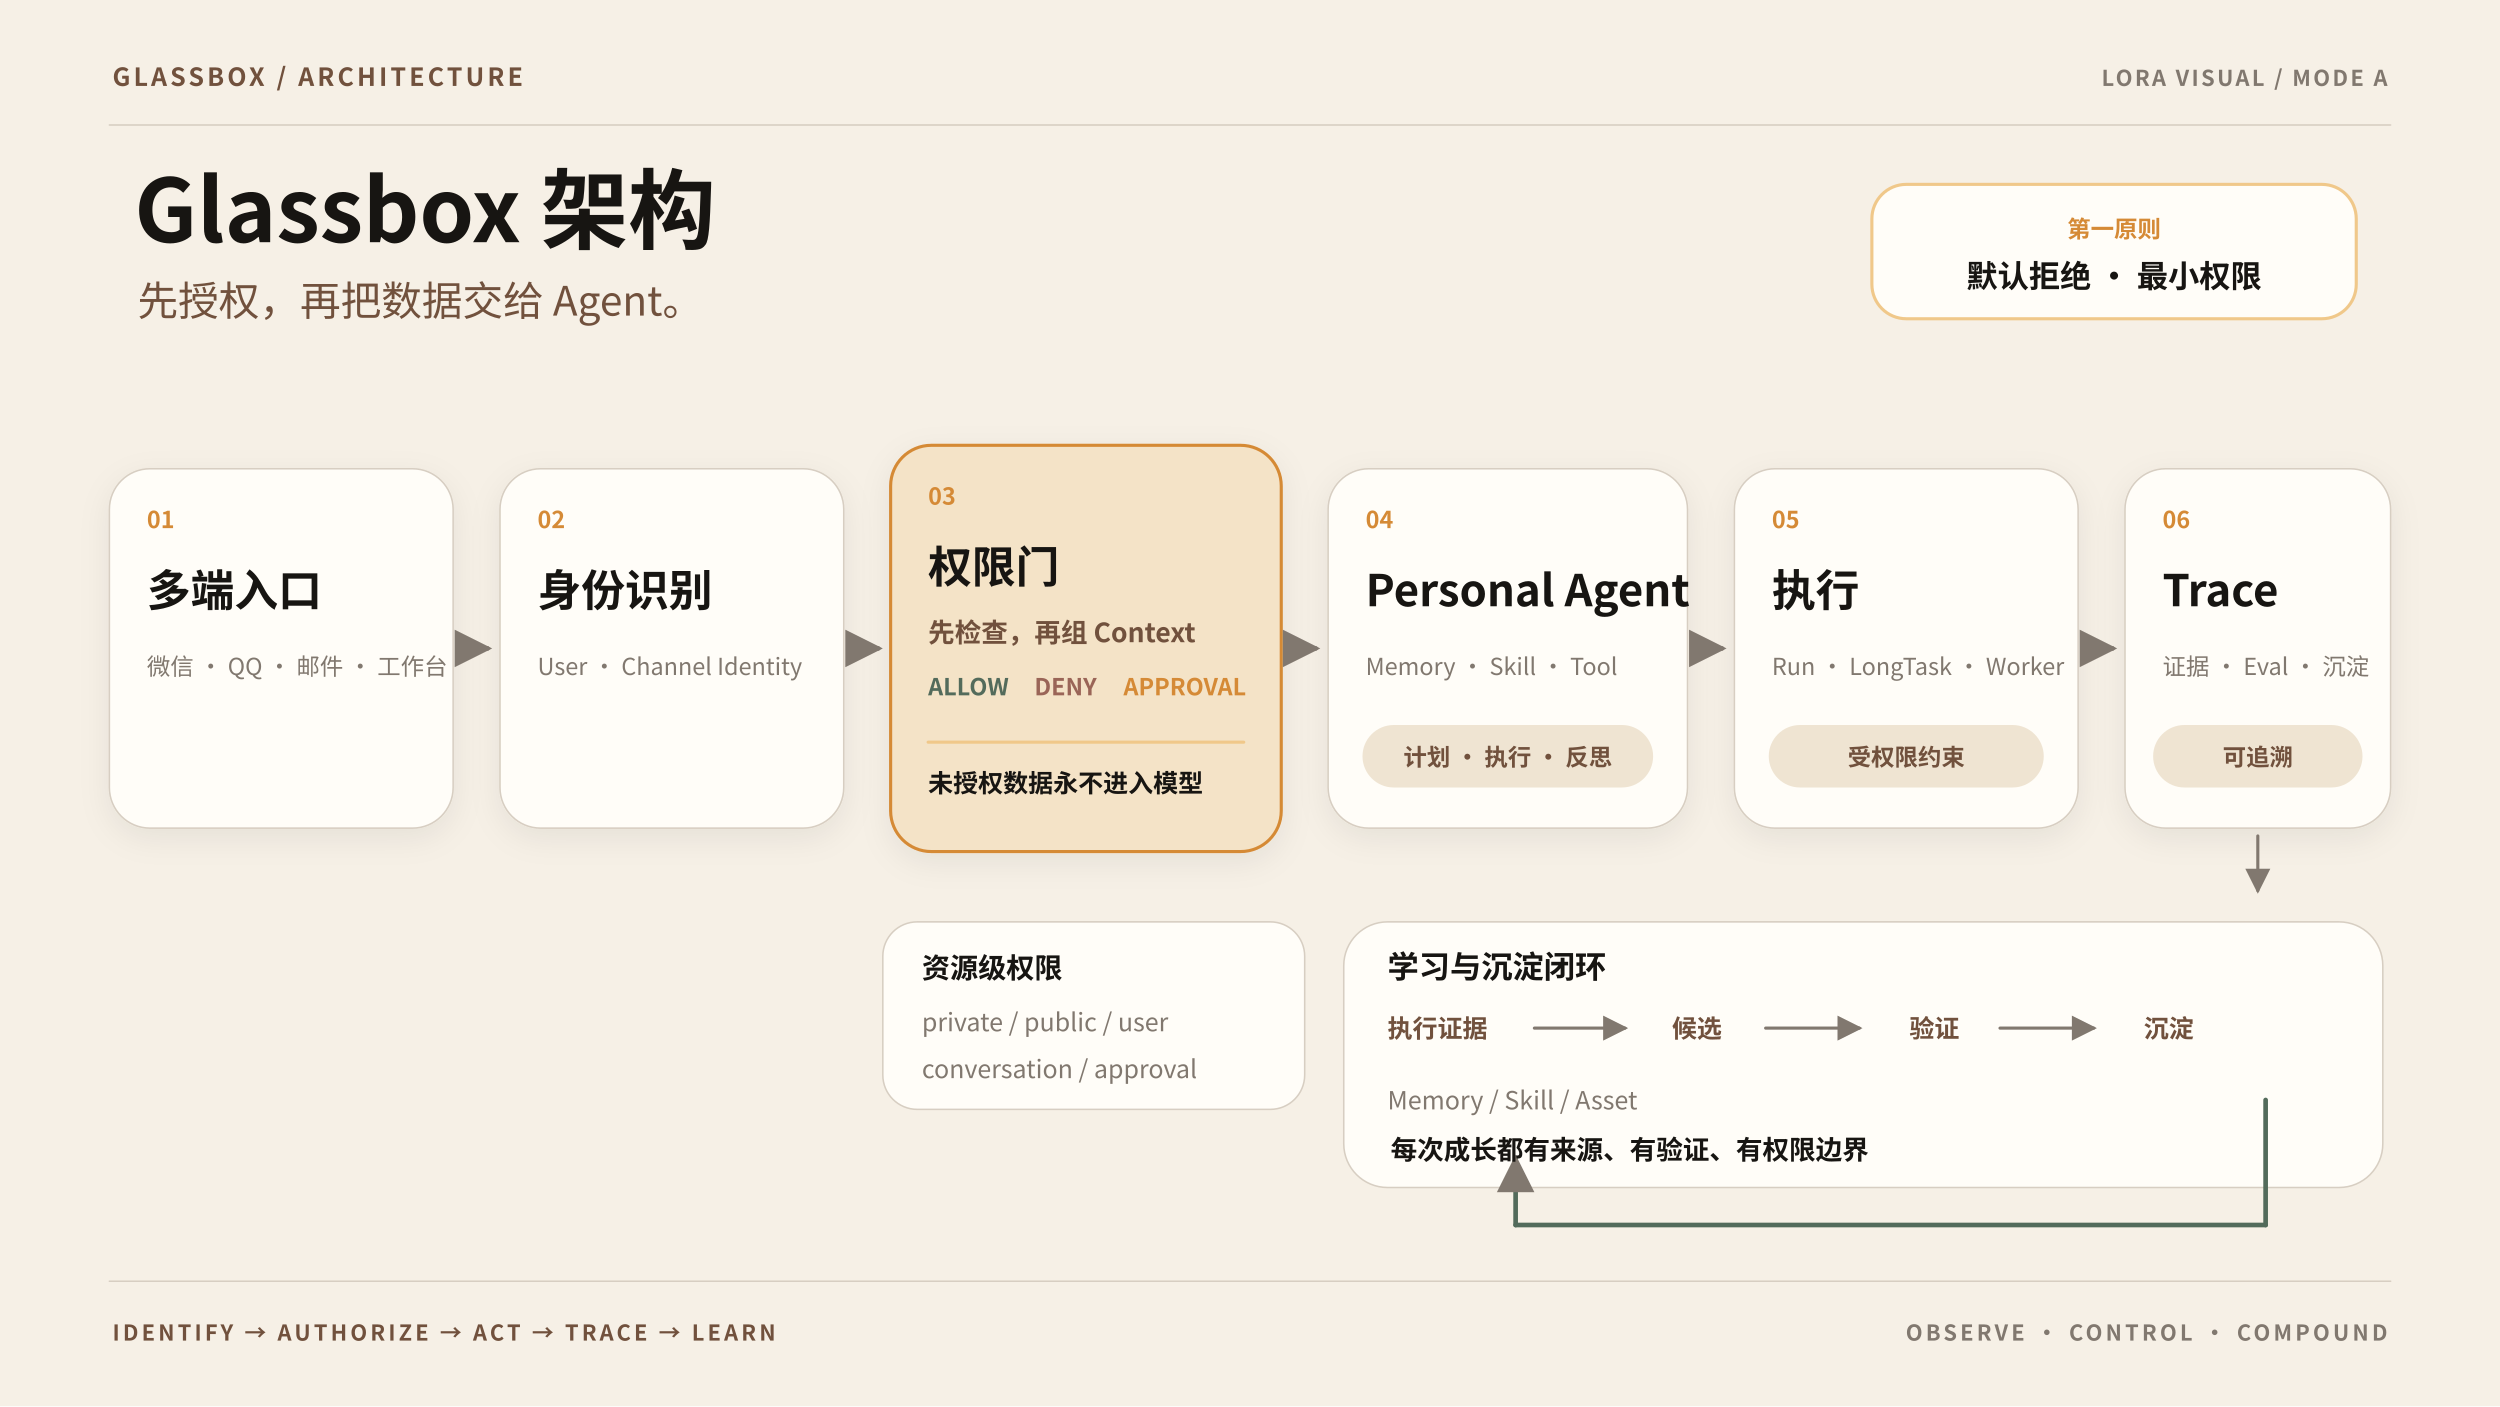
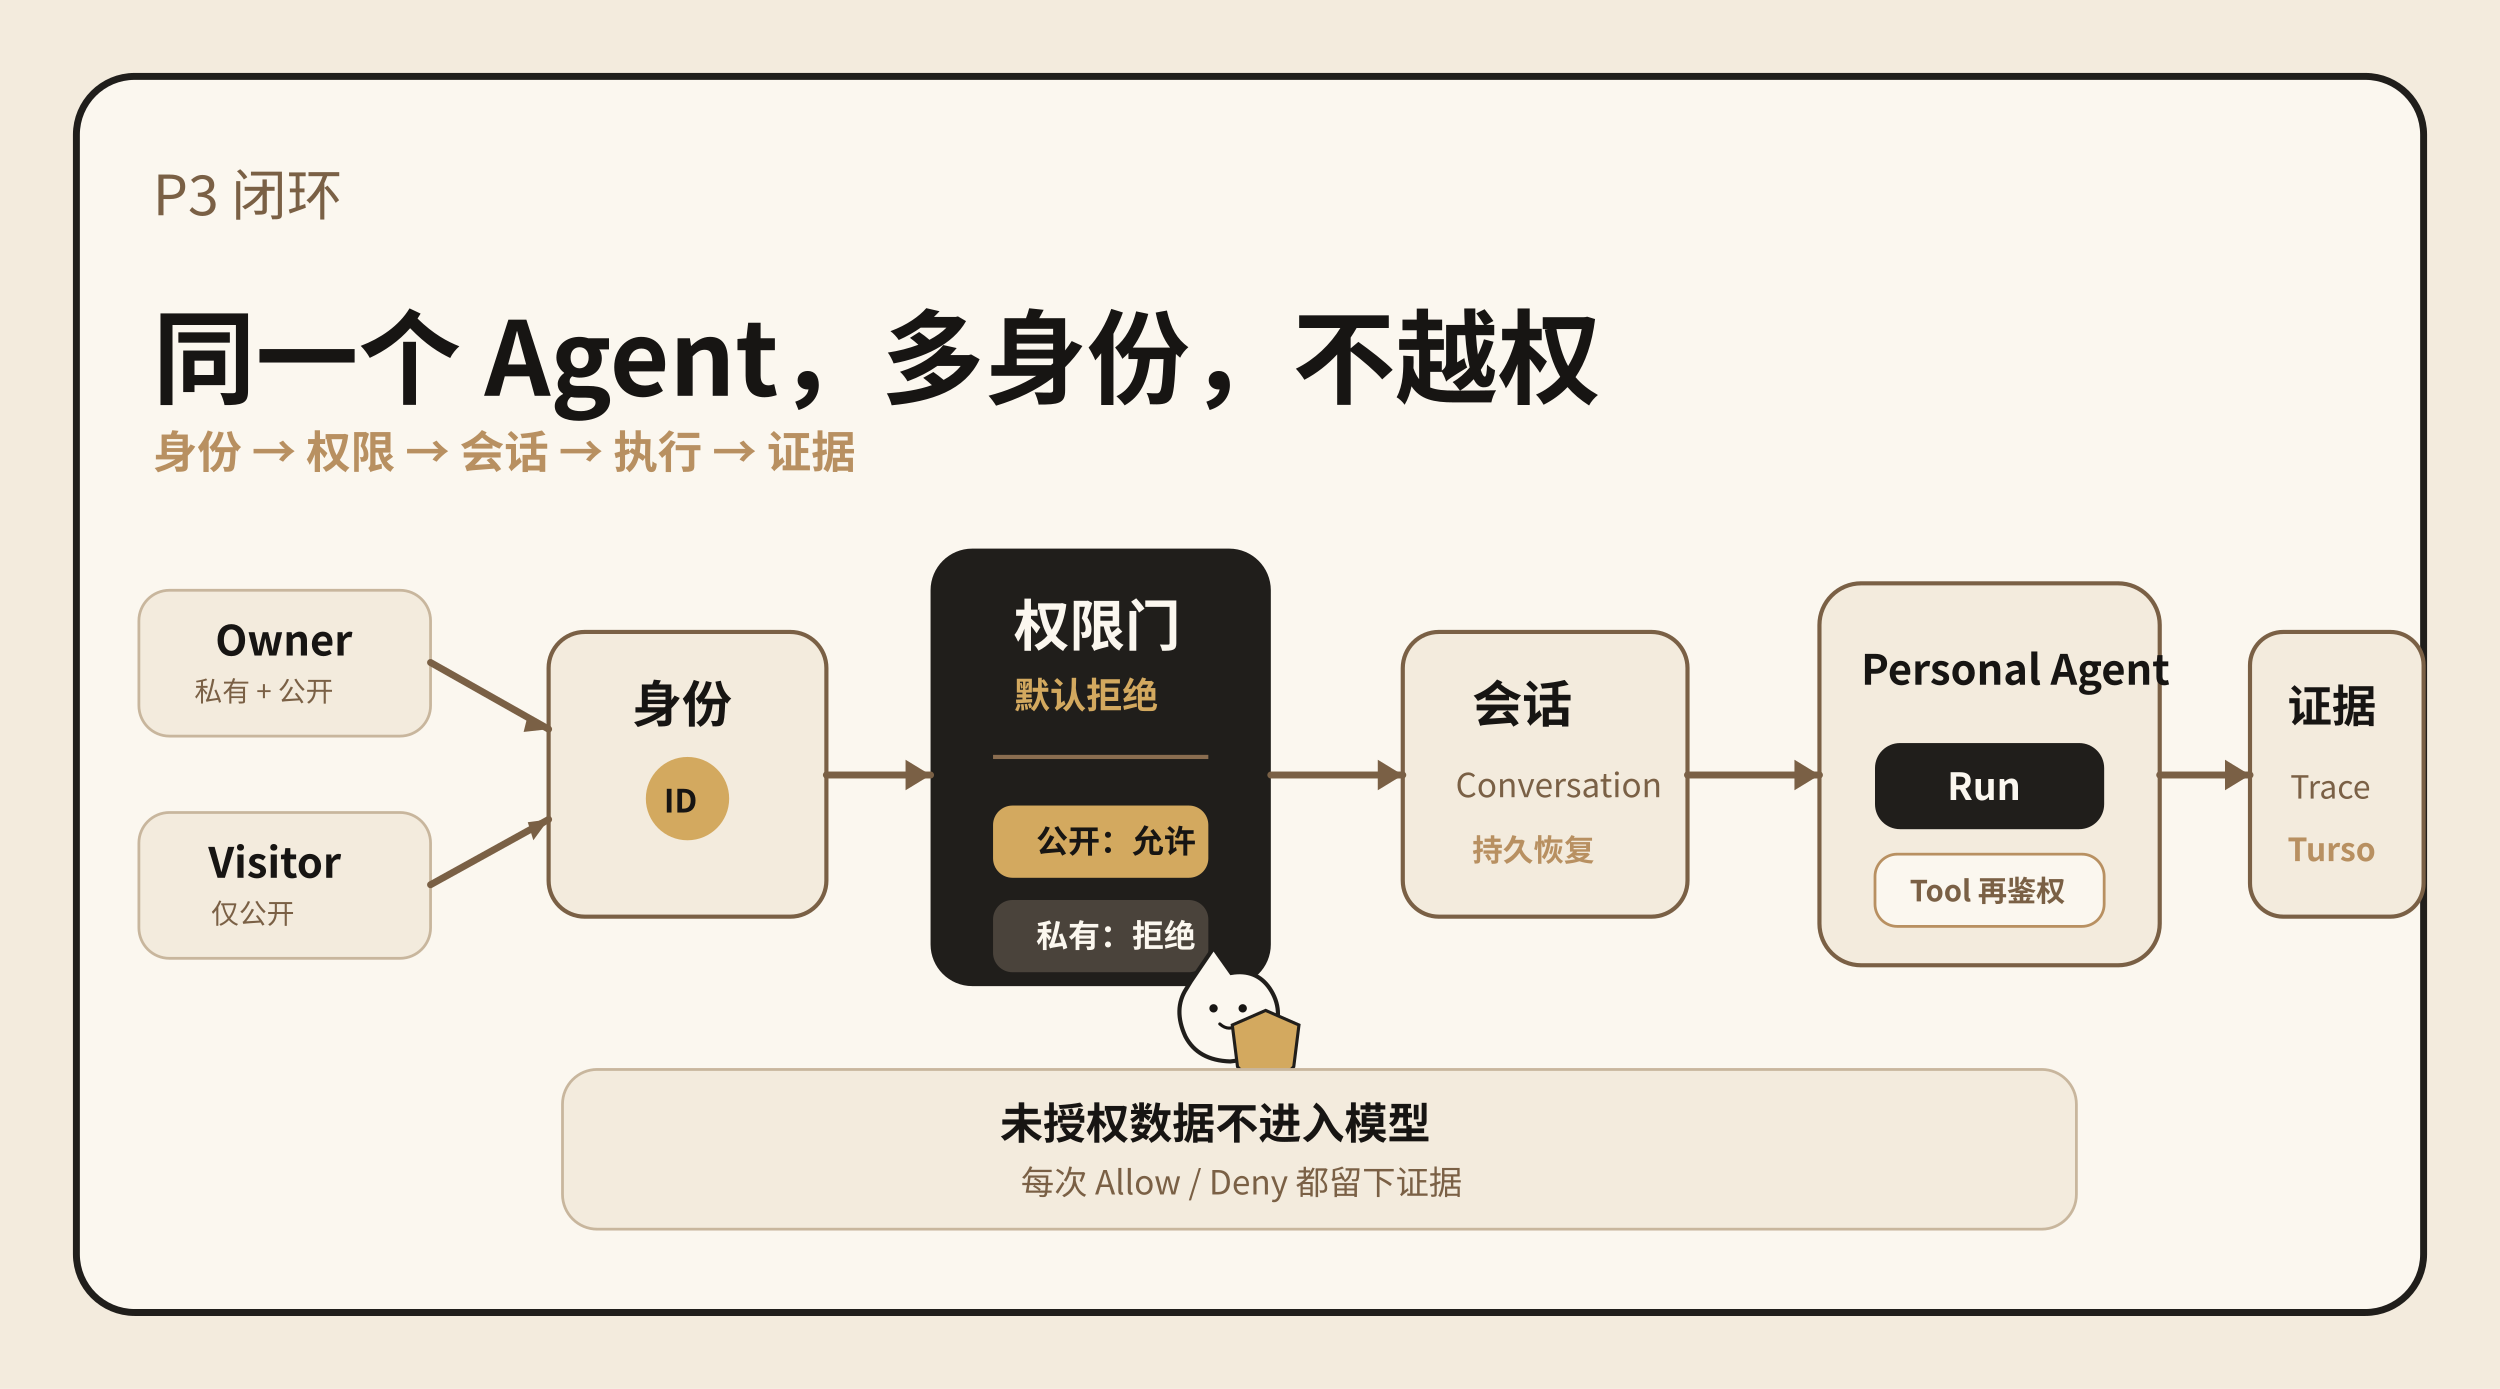
- <svg xmlns="http://www.w3.org/2000/svg" width="1600" height="900" viewBox="0 0 1600 900">
+ <svg xmlns="http://www.w3.org/2000/svg" width="1800" height="1000" viewBox="0 0 1800 1000">
  <defs>
-     <filter id="shadow" x="-20%" y="-20%" width="140%" height="140%">
-       <feDropShadow dx="0" dy="10" stdDeviation="15" flood-color="#71513D" flood-opacity="0.10" />
-     </filter>
-     <filter id="softshadow" x="-20%" y="-20%" width="140%" height="140%">
-       <feDropShadow dx="0" dy="6" stdDeviation="10" flood-color="#171512" flood-opacity="0.07" />
-     </filter>
-     <marker id="arrow" markerWidth="8" markerHeight="8" refX="7" refY="4" orient="auto">
-       <path d="M0,0 L8,4 L0,8 Z" fill="#81786F" />
-     </marker>
-     <linearGradient id="amberWash" x1="0" y1="0" x2="1" y2="1">
-       <stop offset="0" stop-color="#F7E9CF" />
-       <stop offset="1" stop-color="#F6F0E6" />
-     </linearGradient>
+     <style>
+       .sans{font-family:'Noto Sans CJK SC','PingFang SC','Microsoft YaHei',Arial,sans-serif}
+       .ink{fill:#171513}.brown{fill:#7A6045}.amber{fill:#D3A95F}.warm{fill:#B89061}.paper{fill:#F3EBDD}.cream{fill:#FBF7EF}.charcoal{fill:#201E1B}
+       .line{stroke:#7A6045;stroke-width:5;stroke-linecap:round;stroke-linejoin:round;fill:none}
+     </style>
  </defs>
-   <rect width="1600" height="900" fill="#F6F0E6" />
-   <line x1="70" y1="80" x2="1530" y2="80" stroke="#D7CEC2" stroke-width="1" stroke-linecap="round" />
-   <text x="72" y="55" font-family="'Noto Sans CJK SC','PingFang SC','Microsoft YaHei','Arial',sans-serif" font-size="16" font-weight="700" fill="#71513D" text-anchor="start" letter-spacing="2">GLASSBOX / ARCHITECTURE</text>
-   <text x="1528" y="55" font-family="'Noto Sans CJK SC','PingFang SC','Microsoft YaHei','Arial',sans-serif" font-size="14" font-weight="600" fill="#81786F" text-anchor="end" letter-spacing="1.5">LORA VISUAL / MODE A</text>
-   <text x="86" y="155" font-family="'Noto Sans CJK SC','PingFang SC','Microsoft YaHei','Arial',sans-serif" font-size="56" font-weight="800" fill="#171512" text-anchor="start" letter-spacing="0">Glassbox 架构</text>
-   <text x="88" y="202" font-family="'Noto Sans CJK SC','PingFang SC','Microsoft YaHei','Arial',sans-serif" font-size="26" font-weight="500" fill="#71513D" text-anchor="start" letter-spacing="0">先授权，再把数据交给 Agent。</text>
-   <rect x="1198" y="118" width="310" height="86" rx="22" fill="#FFFDF8" opacity="1" stroke="#F0C88A" stroke-width="2" />
-   <text x="1353" y="152" font-family="'Noto Sans CJK SC','PingFang SC','Microsoft YaHei','Arial',sans-serif" font-size="15" font-weight="700" fill="#D58A36" text-anchor="middle" letter-spacing="0">第一原则</text>
-   <text x="1353" y="184" font-family="'Noto Sans CJK SC','PingFang SC','Microsoft YaHei','Arial',sans-serif" font-size="20" font-weight="800" fill="#171512" text-anchor="middle" letter-spacing="0">默认拒绝 · 最小权限</text>
-   <g filter="url(#softshadow)">
-     <rect x="70" y="300" width="220" height="230" rx="26" fill="#FFFDF8" opacity="1" stroke="#D7CEC2" stroke-width="1" />
+   <rect width="1800" height="1000" fill="#F3EBDD" />
+   <rect x="55" y="55" width="1690" height="890" rx="42" fill="#FBF7EF" stroke="#201E1B" stroke-width="5" />
+   <text x="110" y="155" class="sans brown" font-size="40">P3 闭环</text>
+   <text x="110" y="285" class="sans ink" font-size="74" font-weight="700">同一个 Agent，多身份，不越权</text>
+   <text x="110" y="337" class="sans warm" font-size="32" font-weight="700">身份 → 权限 → 会话 → 执行 → 证据</text>
+   <g class="sans">
+     <rect x="100" y="425" width="210" height="105" rx="22" fill="#F3EBDD" stroke="#C8B69D" stroke-width="2" />
+     <text x="155" y="472" font-size="30" font-weight="700" fill="#171513">Owner</text>
+     <text x="140" y="505" font-size="20" fill="#7A6045">私有 + 公开</text>
+     <rect x="100" y="585" width="210" height="105" rx="22" fill="#F3EBDD" stroke="#C8B69D" stroke-width="2" />
+     <text x="150" y="632" font-size="30" font-weight="700" fill="#171513">Visitor</text>
+     <text x="152" y="665" font-size="20" fill="#7A6045">仅公开</text>
  </g>
-   <text x="94" y="338" font-family="'Noto Sans CJK SC','PingFang SC','Microsoft YaHei','Arial',sans-serif" font-size="15" font-weight="700" fill="#D58A36" text-anchor="start" letter-spacing="0">01</text>
-   <text x="94" y="388" font-family="'Noto Sans CJK SC','PingFang SC','Microsoft YaHei','Arial',sans-serif" font-size="28" font-weight="800" fill="#171512" text-anchor="start" letter-spacing="0">多端入口</text>
-   <text x="94" y="432" font-family="'Noto Sans CJK SC','PingFang SC','Microsoft YaHei','Arial',sans-serif" font-size="15" font-weight="500" fill="#81786F" text-anchor="start" letter-spacing="0">微信 · QQ · 邮件 · 工作台</text>
-   <g filter="url(#softshadow)">
-     <rect x="320" y="300" width="220" height="230" rx="26" fill="#FFFDF8" opacity="1" stroke="#D7CEC2" stroke-width="1" />
+   <rect x="395" y="455" width="200" height="205" rx="26" fill="#F3EBDD" stroke="#7A6045" stroke-width="3" />
+   <text x="455" y="520" class="sans ink" font-size="36" font-weight="700">身份</text>
+   <circle cx="495" cy="575" r="30" fill="#D3A95F" />
+   <text x="478" y="585" class="sans ink" font-size="23" font-weight="700">ID</text>
+   <path d="M310 477 L395 525" class="line" />
+   <path d="M380 515 l15 10 -18 2z" fill="#7A6045" />
+   <path d="M310 637 L395 590" class="line" />
+   <path d="M380 592 l15 -2 -11 15z" fill="#7A6045" />
+   <rect x="670" y="395" width="245" height="315" rx="30" fill="#201E1B" />
+   <text x="730" y="465" class="sans" font-size="40" font-weight="700" fill="#FBF7EF">权限门</text>
+   <text x="730" y="510" class="sans" font-size="26" font-weight="700" fill="#D3A95F">默认拒绝</text>
+   <line x1="715" y1="545" x2="870" y2="545" stroke="#8A6D50" stroke-width="3" />
+   <rect x="715" y="580" width="155" height="52" rx="14" fill="#D3A95F" />
+   <text x="746" y="614" class="sans ink" font-size="23" font-weight="700">公开：允许</text>
+   <rect x="715" y="648" width="155" height="52" rx="14" fill="#4A433B" />
+   <text x="746" y="682" class="sans" font-size="23" font-weight="700" fill="#FBF7EF">私有：拒绝</text>
+   <g transform="translate(846,675) scale(.75)">
+     <path d="M20 35 L37 10 L54 34 Q78 30 91 49 Q105 70 94 94 Q83 116 53 119 Q22 118 10 95 Q-2 69 11 49 Q15 42 20 35Z" fill="#FBF7EF" stroke="#201E1B" stroke-width="4" />
+     <circle cx="37" cy="68" r="4" fill="#171513" />
+     <circle cx="65" cy="68" r="4" fill="#171513" />
+     <path d="M43 83 Q52 91 61 83" fill="none" stroke="#171513" stroke-width="3" stroke-linecap="round" />
+     <path d="M87 70 L119 84 L114 124 Q100 139 87 145 Q73 139 60 124 L55 84 Z" fill="#D3A95F" stroke="#201E1B" stroke-width="3" />
  </g>
-   <text x="344" y="338" font-family="'Noto Sans CJK SC','PingFang SC','Microsoft YaHei','Arial',sans-serif" font-size="15" font-weight="700" fill="#D58A36" text-anchor="start" letter-spacing="0">02</text>
-   <text x="344" y="388" font-family="'Noto Sans CJK SC','PingFang SC','Microsoft YaHei','Arial',sans-serif" font-size="28" font-weight="800" fill="#171512" text-anchor="start" letter-spacing="0">身份识别</text>
-   <text x="344" y="432" font-family="'Noto Sans CJK SC','PingFang SC','Microsoft YaHei','Arial',sans-serif" font-size="15" font-weight="500" fill="#81786F" text-anchor="start" letter-spacing="0">User · Channel Identity</text>
-   <g filter="url(#softshadow)">
-     <rect x="570" y="285" width="250" height="260" rx="26" fill="#F4E3C7" opacity="1" stroke="#D58A36" stroke-width="2" />
-   </g>
-   <text x="594" y="323" font-family="'Noto Sans CJK SC','PingFang SC','Microsoft YaHei','Arial',sans-serif" font-size="15" font-weight="700" fill="#D58A36" text-anchor="start" letter-spacing="0">03</text>
-   <text x="594" y="373" font-family="'Noto Sans CJK SC','PingFang SC','Microsoft YaHei','Arial',sans-serif" font-size="28" font-weight="800" fill="#171512" text-anchor="start" letter-spacing="0">权限门</text>
-   <text x="594" y="411" font-family="'Noto Sans CJK SC','PingFang SC','Microsoft YaHei','Arial',sans-serif" font-size="17" font-weight="700" fill="#71513D" text-anchor="start" letter-spacing="0">先检查，再组 Context</text>
-   <text x="594" y="445" font-family="'Noto Sans CJK SC','PingFang SC','Microsoft YaHei','Arial',sans-serif" font-size="15" font-weight="700" fill="#536B5B" text-anchor="start" letter-spacing="0">ALLOW</text>
-   <text x="662" y="445" font-family="'Noto Sans CJK SC','PingFang SC','Microsoft YaHei','Arial',sans-serif" font-size="15" font-weight="700" fill="#9A6557" text-anchor="start" letter-spacing="0">DENY</text>
-   <text x="719" y="445" font-family="'Noto Sans CJK SC','PingFang SC','Microsoft YaHei','Arial',sans-serif" font-size="15" font-weight="700" fill="#D58A36" text-anchor="start" letter-spacing="0">APPROVAL</text>
-   <line x1="594" y1="475" x2="796" y2="475" stroke="#F0C88A" stroke-width="2" stroke-linecap="round" />
-   <text x="594" y="507" font-family="'Noto Sans CJK SC','PingFang SC','Microsoft YaHei','Arial',sans-serif" font-size="16" font-weight="700" fill="#171512" text-anchor="start" letter-spacing="0">未授权数据永不进入模型</text>
-   <g filter="url(#softshadow)">
-     <rect x="850" y="300" width="230" height="230" rx="26" fill="#FFFDF8" opacity="1" stroke="#D7CEC2" stroke-width="1" />
-   </g>
-   <text x="874" y="338" font-family="'Noto Sans CJK SC','PingFang SC','Microsoft YaHei','Arial',sans-serif" font-size="15" font-weight="700" fill="#D58A36" text-anchor="start" letter-spacing="0">04</text>
-   <text x="874" y="388" font-family="'Noto Sans CJK SC','PingFang SC','Microsoft YaHei','Arial',sans-serif" font-size="28" font-weight="800" fill="#171512" text-anchor="start" letter-spacing="0">Personal Agent</text>
-   <text x="874" y="432" font-family="'Noto Sans CJK SC','PingFang SC','Microsoft YaHei','Arial',sans-serif" font-size="15" font-weight="500" fill="#81786F" text-anchor="start" letter-spacing="0">Memory · Skill · Tool</text>
-   <rect x="872" y="464" width="186" height="40" rx="20" fill="#EFE4D2" opacity="1" />
-   <text x="965" y="490" font-family="'Noto Sans CJK SC','PingFang SC','Microsoft YaHei','Arial',sans-serif" font-size="15" font-weight="700" fill="#71513D" text-anchor="middle" letter-spacing="0">计划 · 执行 · 反思</text>
-   <g filter="url(#softshadow)">
-     <rect x="1110" y="300" width="220" height="230" rx="26" fill="#FFFDF8" opacity="1" stroke="#D7CEC2" stroke-width="1" />
-   </g>
-   <text x="1134" y="338" font-family="'Noto Sans CJK SC','PingFang SC','Microsoft YaHei','Arial',sans-serif" font-size="15" font-weight="700" fill="#D58A36" text-anchor="start" letter-spacing="0">05</text>
-   <text x="1134" y="388" font-family="'Noto Sans CJK SC','PingFang SC','Microsoft YaHei','Arial',sans-serif" font-size="28" font-weight="800" fill="#171512" text-anchor="start" letter-spacing="0">执行</text>
-   <text x="1134" y="432" font-family="'Noto Sans CJK SC','PingFang SC','Microsoft YaHei','Arial',sans-serif" font-size="15" font-weight="500" fill="#81786F" text-anchor="start" letter-spacing="0">Run · LongTask · Worker</text>
-   <rect x="1132" y="464" width="176" height="40" rx="20" fill="#EFE4D2" opacity="1" />
-   <text x="1220" y="490" font-family="'Noto Sans CJK SC','PingFang SC','Microsoft YaHei','Arial',sans-serif" font-size="15" font-weight="700" fill="#71513D" text-anchor="middle" letter-spacing="0">受权限约束</text>
-   <g filter="url(#softshadow)">
-     <rect x="1360" y="300" width="170" height="230" rx="26" fill="#FFFDF8" opacity="1" stroke="#D7CEC2" stroke-width="1" />
-   </g>
-   <text x="1384" y="338" font-family="'Noto Sans CJK SC','PingFang SC','Microsoft YaHei','Arial',sans-serif" font-size="15" font-weight="700" fill="#D58A36" text-anchor="start" letter-spacing="0">06</text>
-   <text x="1384" y="388" font-family="'Noto Sans CJK SC','PingFang SC','Microsoft YaHei','Arial',sans-serif" font-size="28" font-weight="800" fill="#171512" text-anchor="start" letter-spacing="0">Trace</text>
-   <text x="1384" y="432" font-family="'Noto Sans CJK SC','PingFang SC','Microsoft YaHei','Arial',sans-serif" font-size="15" font-weight="500" fill="#81786F" text-anchor="start" letter-spacing="0">证据 · Eval · 沉淀</text>
-   <rect x="1378" y="464" width="134" height="40" rx="20" fill="#EFE4D2" opacity="1" />
-   <text x="1445" y="490" font-family="'Noto Sans CJK SC','PingFang SC','Microsoft YaHei','Arial',sans-serif" font-size="15" font-weight="700" fill="#71513D" text-anchor="middle" letter-spacing="0">可追溯</text>
-   <line x1="298" y1="415" x2="312" y2="415" stroke="#81786F" stroke-width="3" stroke-linecap="round" marker-end="url(#arrow)" />
-   <line x1="548" y1="415" x2="562" y2="415" stroke="#81786F" stroke-width="3" stroke-linecap="round" marker-end="url(#arrow)" />
-   <line x1="828" y1="415" x2="842" y2="415" stroke="#81786F" stroke-width="3" stroke-linecap="round" marker-end="url(#arrow)" />
-   <line x1="1088" y1="415" x2="1102" y2="415" stroke="#81786F" stroke-width="3" stroke-linecap="round" marker-end="url(#arrow)" />
-   <line x1="1338" y1="415" x2="1352" y2="415" stroke="#81786F" stroke-width="3" stroke-linecap="round" marker-end="url(#arrow)" />
-   <rect x="565" y="590" width="270" height="120" rx="22" fill="#FFFDF8" opacity="1" stroke="#D7CEC2" stroke-width="1" />
-   <text x="590" y="626" font-family="'Noto Sans CJK SC','PingFang SC','Microsoft YaHei','Arial',sans-serif" font-size="18" font-weight="800" fill="#171512" text-anchor="start" letter-spacing="0">资源级权限</text>
-   <text x="590" y="660" font-family="'Noto Sans CJK SC','PingFang SC','Microsoft YaHei','Arial',sans-serif" font-size="16" font-weight="500" fill="#81786F" text-anchor="start" letter-spacing="0">private / public / user</text>
-   <text x="590" y="690" font-family="'Noto Sans CJK SC','PingFang SC','Microsoft YaHei','Arial',sans-serif" font-size="16" font-weight="500" fill="#81786F" text-anchor="start" letter-spacing="0">conversation / approval</text>
-   <rect x="860" y="590" width="665" height="170" rx="28" fill="#FFFDF8" opacity="1" stroke="#D7CEC2" stroke-width="1" />
-   <text x="888" y="626" font-family="'Noto Sans CJK SC','PingFang SC','Microsoft YaHei','Arial',sans-serif" font-size="20" font-weight="800" fill="#171512" text-anchor="start" letter-spacing="0">学习与沉淀闭环</text>
-   <text x="888" y="664" font-family="'Noto Sans CJK SC','PingFang SC','Microsoft YaHei','Arial',sans-serif" font-size="16" font-weight="700" fill="#71513D" text-anchor="start" letter-spacing="0">执行证据</text>
-   <line x1="982" y1="658" x2="1040" y2="658" stroke="#81786F" stroke-width="2" stroke-linecap="round" marker-end="url(#arrow)" />
-   <text x="1070" y="664" font-family="'Noto Sans CJK SC','PingFang SC','Microsoft YaHei','Arial',sans-serif" font-size="16" font-weight="700" fill="#71513D" text-anchor="start" letter-spacing="0">候选</text>
-   <line x1="1130" y1="658" x2="1190" y2="658" stroke="#81786F" stroke-width="2" stroke-linecap="round" marker-end="url(#arrow)" />
-   <text x="1222" y="664" font-family="'Noto Sans CJK SC','PingFang SC','Microsoft YaHei','Arial',sans-serif" font-size="16" font-weight="700" fill="#71513D" text-anchor="start" letter-spacing="0">验证</text>
-   <line x1="1280" y1="658" x2="1340" y2="658" stroke="#81786F" stroke-width="2" stroke-linecap="round" marker-end="url(#arrow)" />
-   <text x="1372" y="664" font-family="'Noto Sans CJK SC','PingFang SC','Microsoft YaHei','Arial',sans-serif" font-size="16" font-weight="700" fill="#71513D" text-anchor="start" letter-spacing="0">沉淀</text>
-   <text x="888" y="710" font-family="'Noto Sans CJK SC','PingFang SC','Microsoft YaHei','Arial',sans-serif" font-size="16" font-weight="500" fill="#81786F" text-anchor="start" letter-spacing="0">Memory / Skill / Asset</text>
-   <line x1="1450" y1="704" x2="1450" y2="784" stroke="#536B5B" stroke-width="3" stroke-linecap="round" />
-   <line x1="1450" y1="784" x2="970" y2="784" stroke="#536B5B" stroke-width="3" stroke-linecap="round" />
-   <line x1="970" y1="784" x2="970" y2="742" stroke="#536B5B" stroke-width="3" stroke-linecap="round" marker-end="url(#arrow)" />
-   <text x="890" y="742" font-family="'Noto Sans CJK SC','PingFang SC','Microsoft YaHei','Arial',sans-serif" font-size="17" font-weight="700" fill="#171512" text-anchor="start" letter-spacing="0">每次成长都有来源、有验证、有权限边界</text>
-   <line x1="1445" y1="535" x2="1445" y2="570" stroke="#81786F" stroke-width="2" stroke-linecap="round" marker-end="url(#arrow)" />
-   <line x1="70" y1="820" x2="1530" y2="820" stroke="#D7CEC2" stroke-width="1" stroke-linecap="round" />
-   <text x="72" y="858" font-family="'Noto Sans CJK SC','PingFang SC','Microsoft YaHei','Arial',sans-serif" font-size="14" font-weight="700" fill="#71513D" text-anchor="start" letter-spacing="2">IDENTIFY → AUTHORIZE → ACT → TRACE → LEARN</text>
-   <text x="1528" y="858" font-family="'Noto Sans CJK SC','PingFang SC','Microsoft YaHei','Arial',sans-serif" font-size="14" font-weight="600" fill="#81786F" text-anchor="end" letter-spacing="2">OBSERVE · CONTROL · COMPOUND</text>
+   <path d="M595 558 H670" class="line" />
+   <path d="M670 558 l-18 -11 v22z" fill="#7A6045" />
+   <rect x="1010" y="455" width="205" height="205" rx="26" fill="#F3EBDD" stroke="#7A6045" stroke-width="3" />
+   <text x="1060" y="520" class="sans ink" font-size="36" font-weight="700">会话</text>
+   <text x="1048" y="574" class="sans brown" font-size="24">Conversation</text>
+   <text x="1060" y="620" class="sans warm" font-size="22" font-weight="700">持久恢复</text>
+   <path d="M915 558 H1010" class="line" />
+   <path d="M1010 558 l-18 -11 v22z" fill="#7A6045" />
+   <rect x="1310" y="420" width="245" height="275" rx="30" fill="#F3EBDD" stroke="#7A6045" stroke-width="3" />
+   <text x="1340" y="493" class="sans ink" font-size="30" font-weight="700">Personal Agent</text>
+   <rect x="1350" y="535" width="165" height="62" rx="18" fill="#201E1B" />
+   <text x="1402" y="576" class="sans" font-size="27" font-weight="700" fill="#FBF7EF">Run</text>
+   <rect x="1350" y="615" width="165" height="52" rx="16" fill="#FBF7EF" stroke="#B89061" stroke-width="2" />
+   <text x="1375" y="649" class="sans brown" font-size="21" font-weight="700">Tool 再鉴权</text>
+   <path d="M1215 558 H1310" class="line" />
+   <path d="M1310 558 l-18 -11 v22z" fill="#7A6045" />
+   <rect x="1620" y="455" width="125" height="205" rx="24" fill="#F3EBDD" stroke="#7A6045" stroke-width="3" />
+   <text x="1647" y="520" class="sans ink" font-size="32" font-weight="700">证据</text>
+   <text x="1649" y="575" class="sans brown" font-size="23">Trace</text>
+   <text x="1647" y="620" class="sans warm" font-size="23" font-weight="700">Turso</text>
+   <path d="M1555 558 H1620" class="line" />
+   <path d="M1620 558 l-18 -11 v22z" fill="#7A6045" />
+   <rect x="405" y="770" width="1090" height="115" rx="25" fill="#F3EBDD" stroke="#C8B69D" stroke-width="2" />
+   <text x="720" y="820" class="sans ink" font-size="31" font-weight="700">未授权数据不进入模型</text>
+   <text x="735" y="860" class="sans brown" font-size="24">每次 Allow / Deny 都留下证据</text>
</svg>
